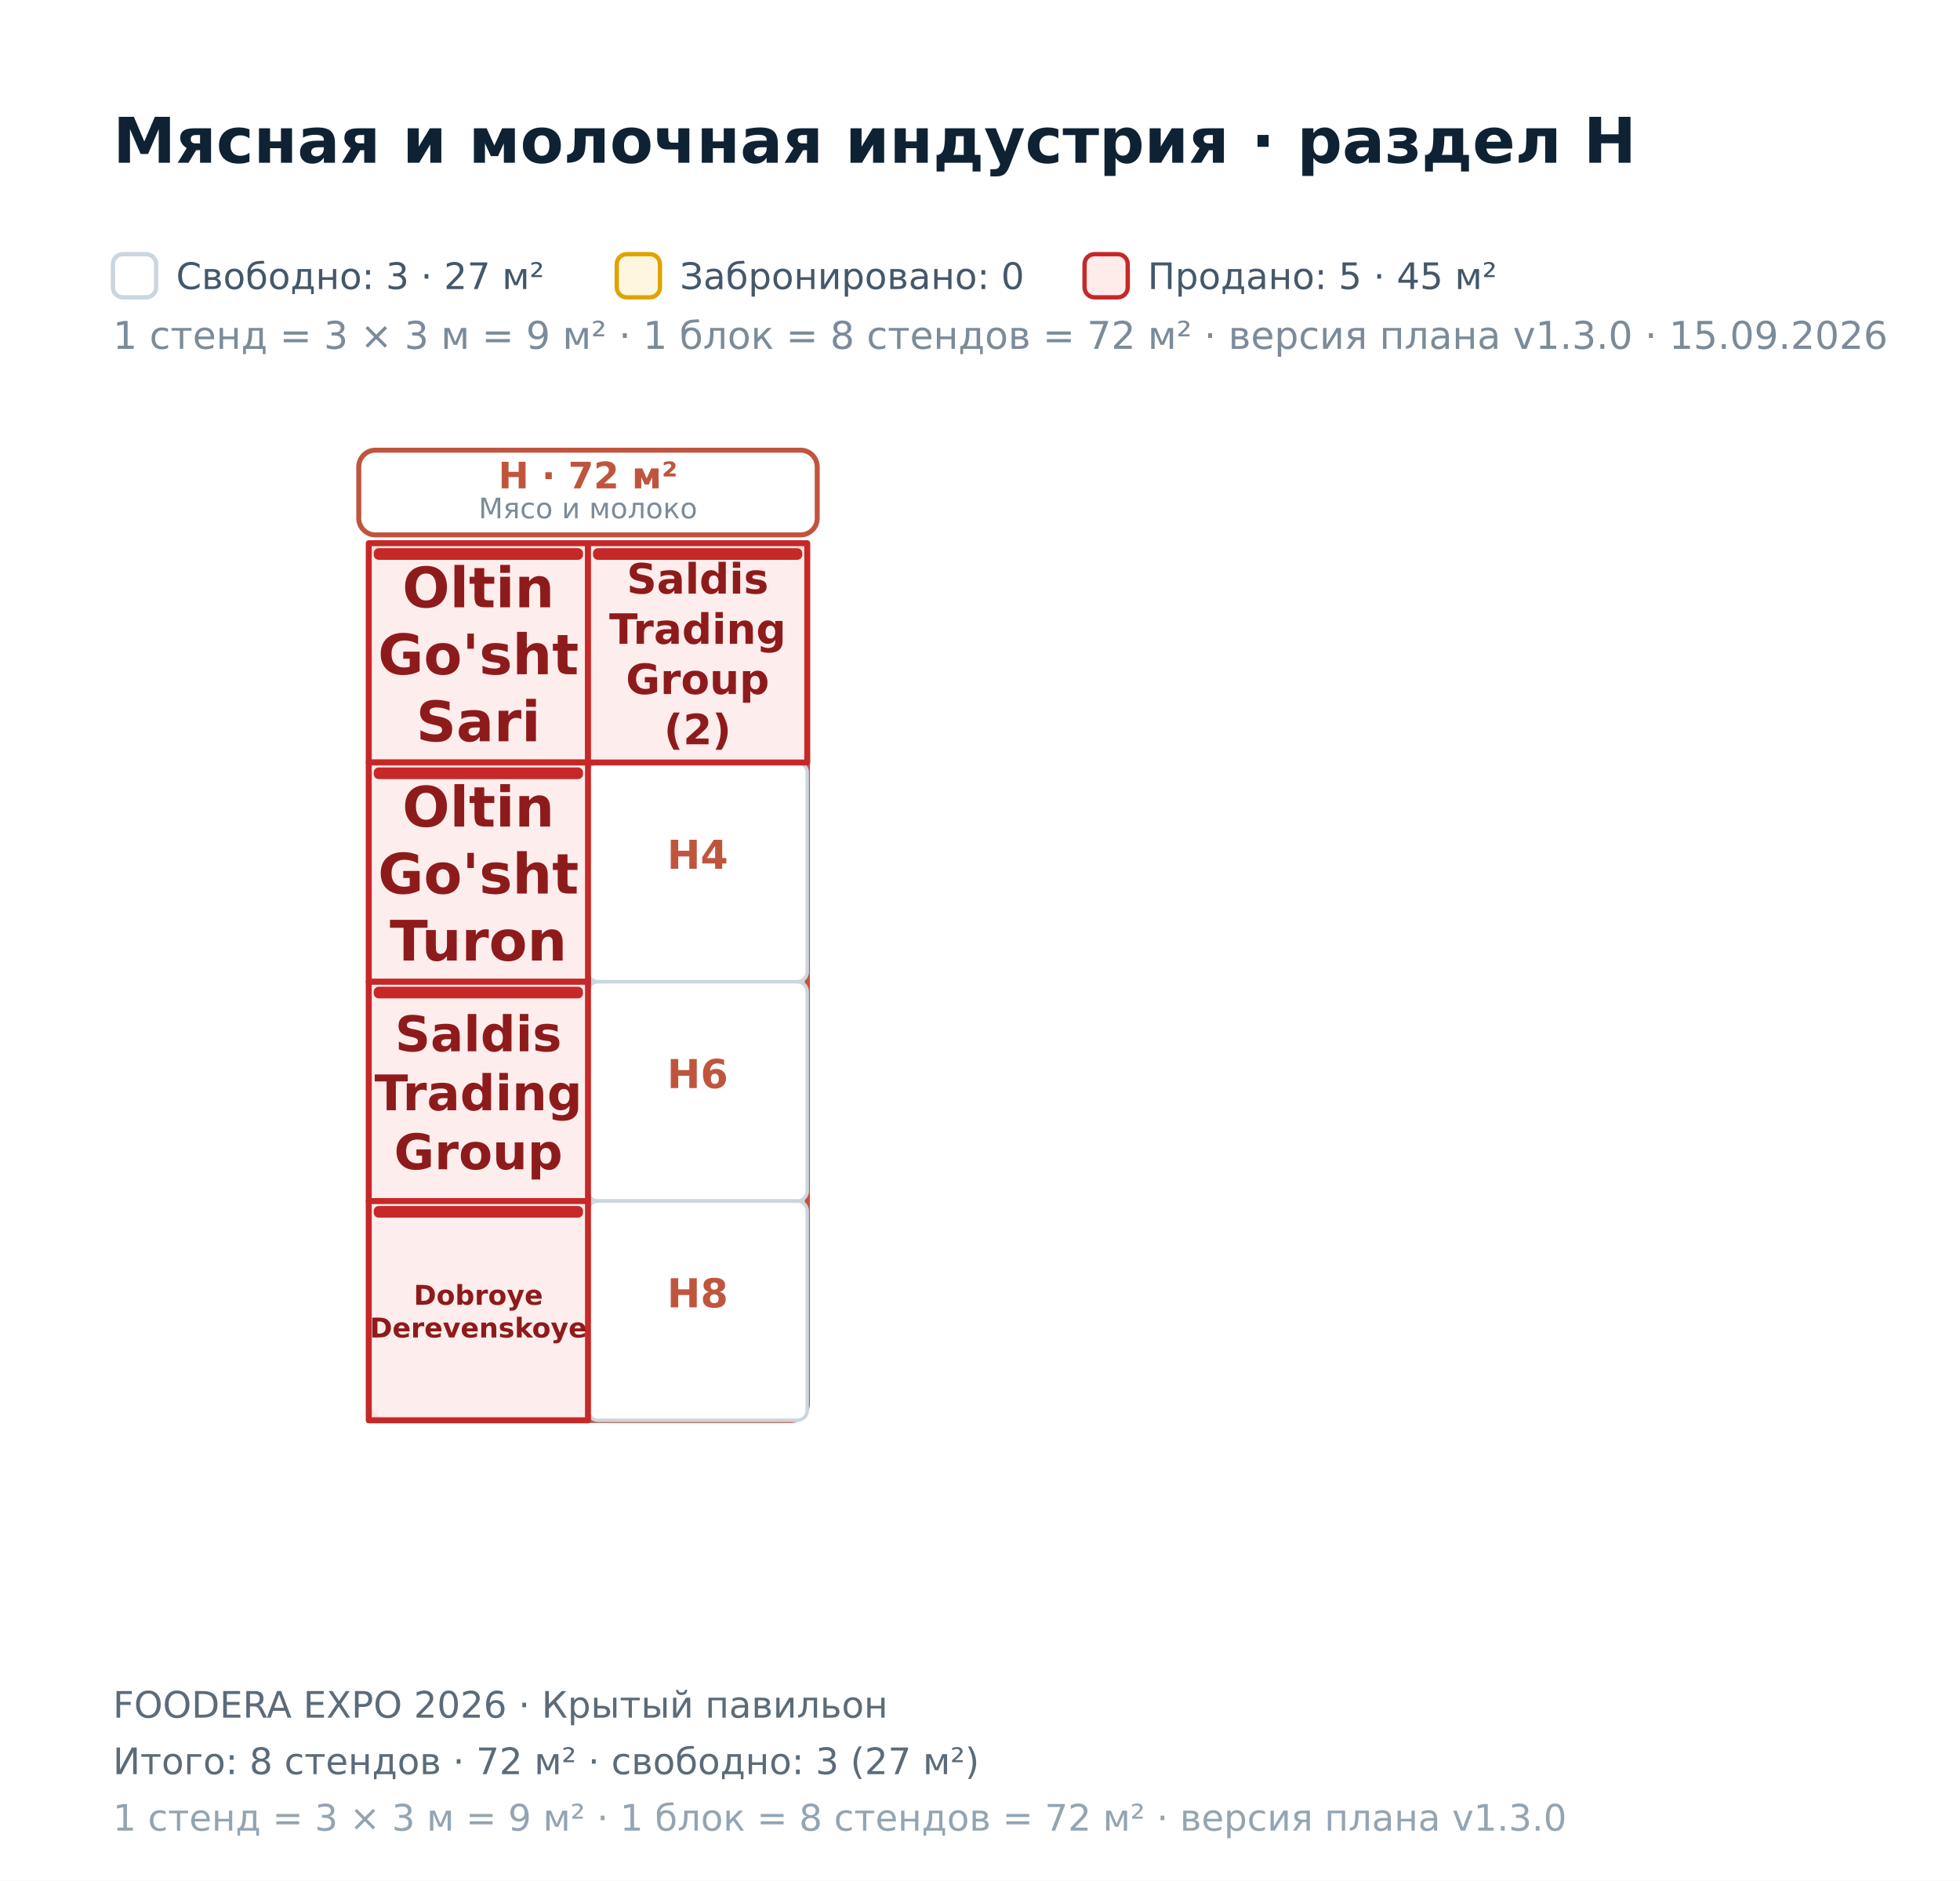
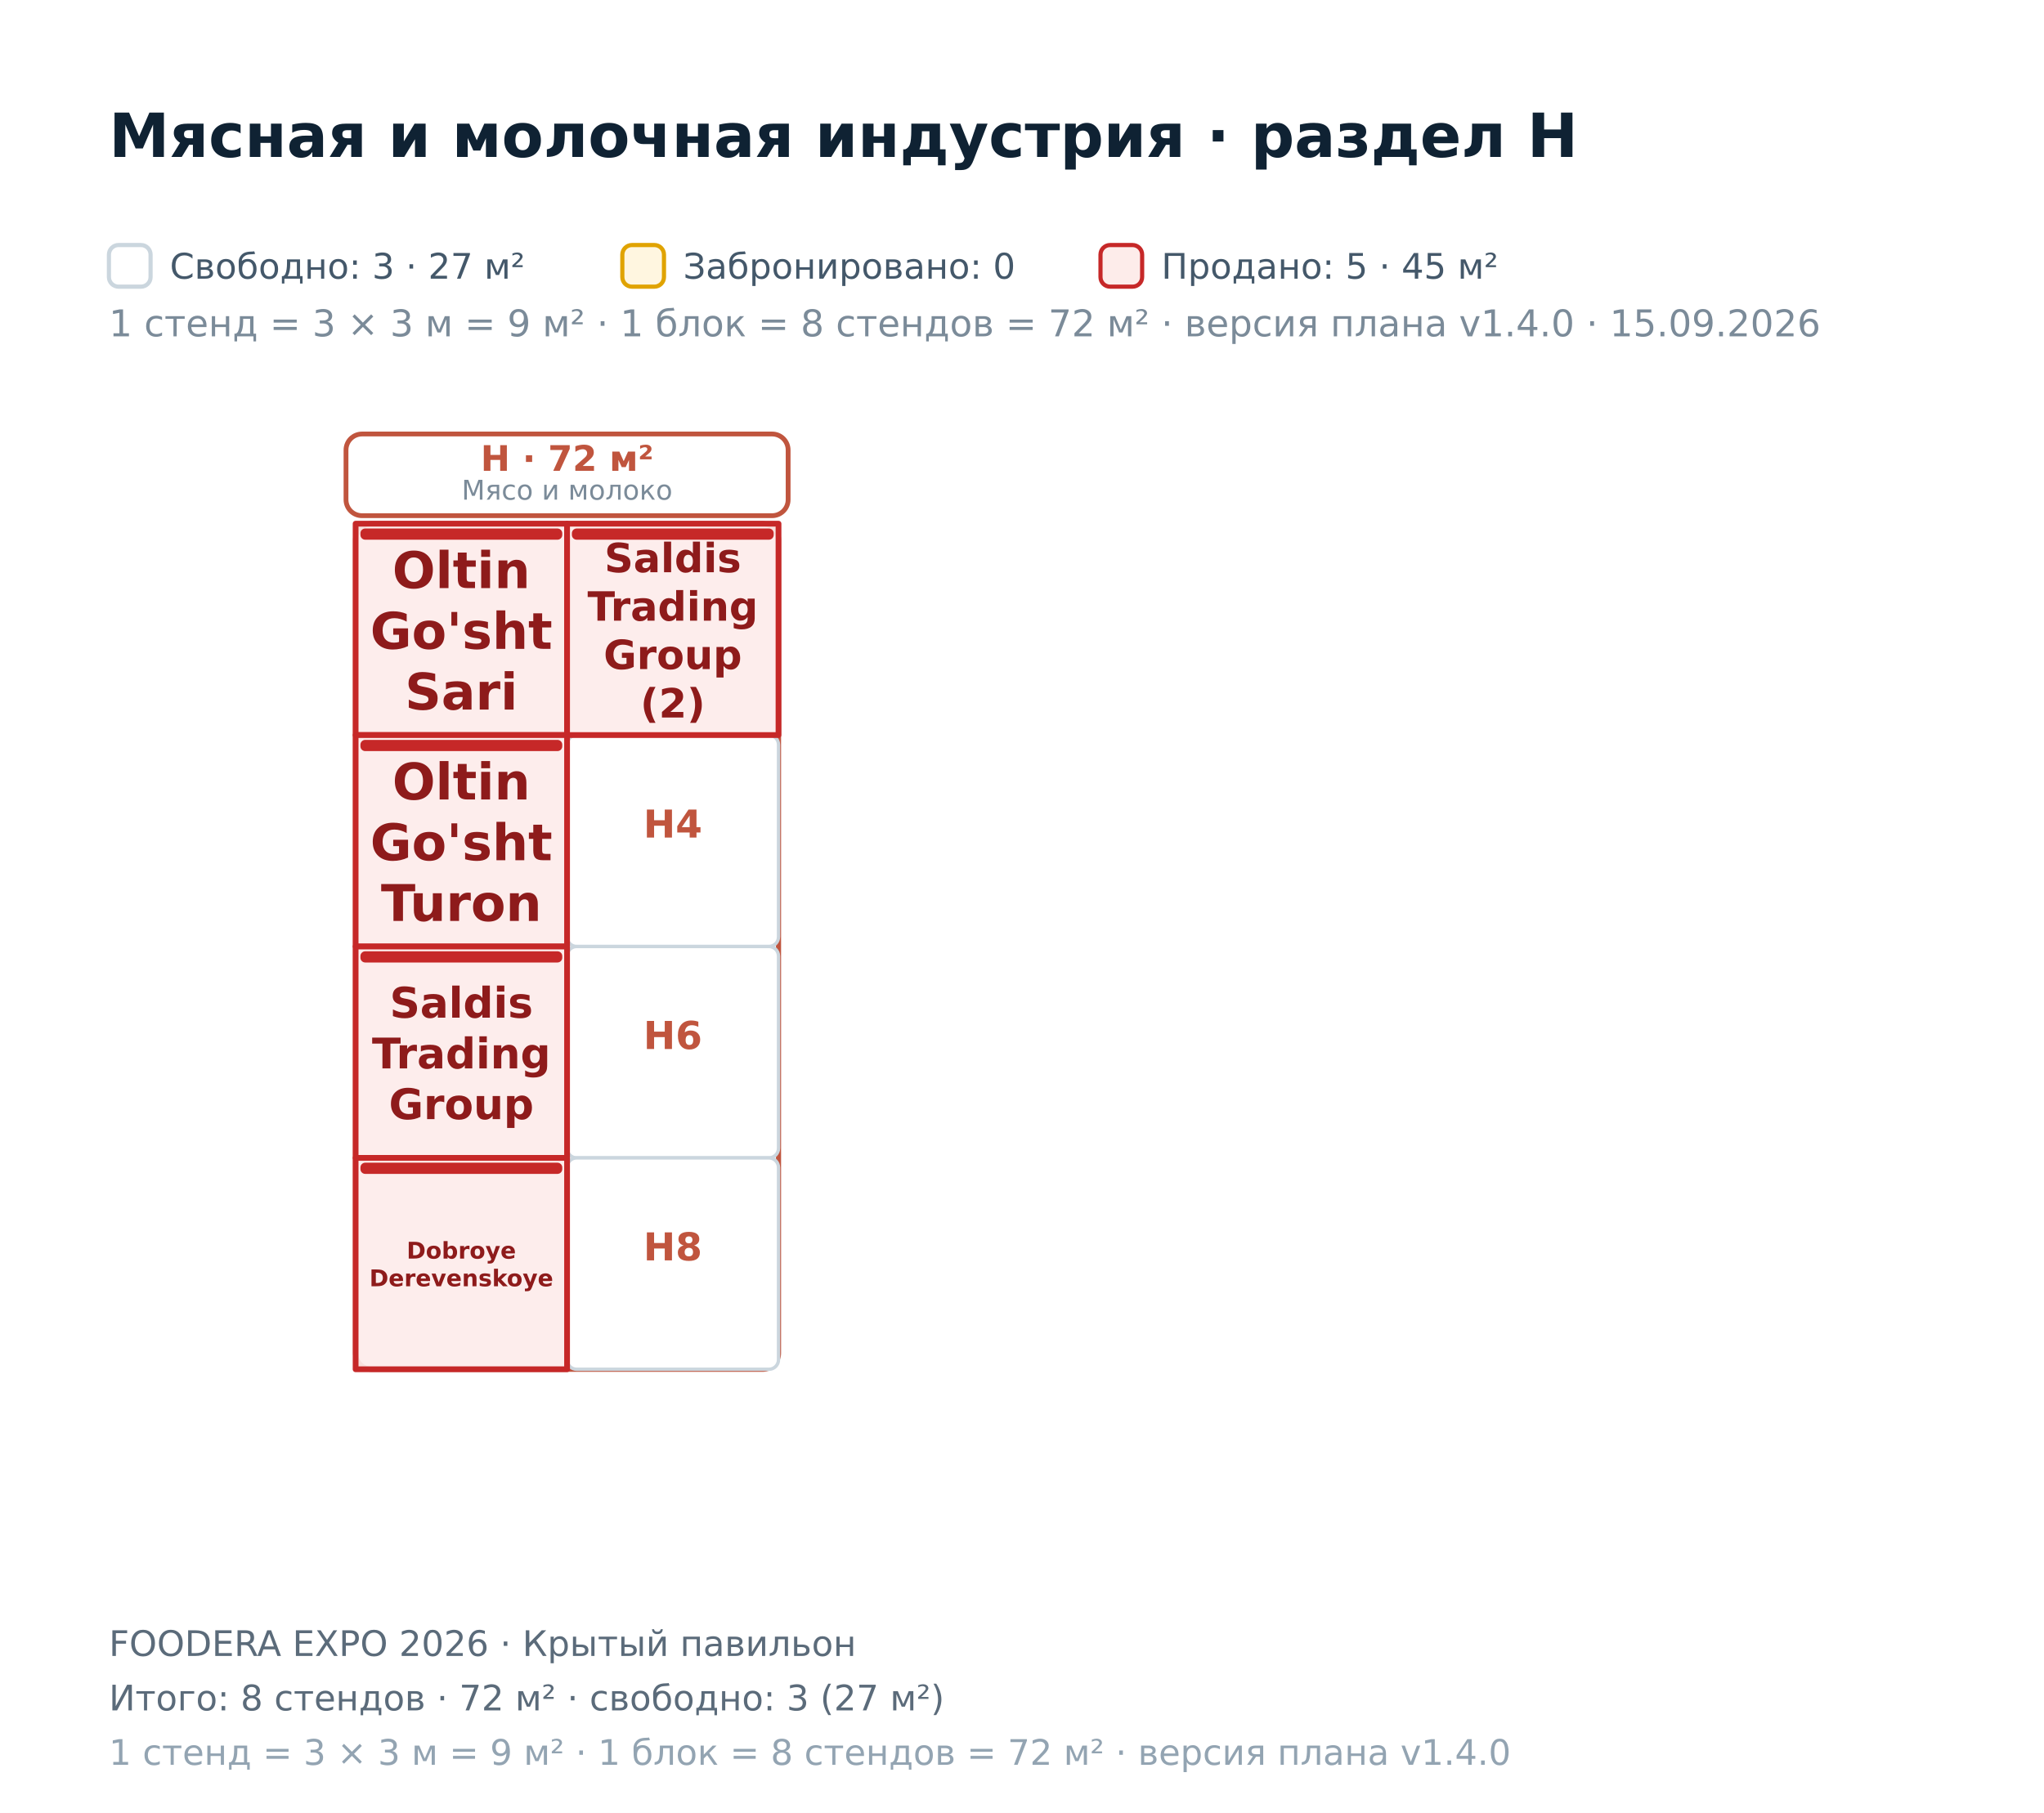
- <svg xmlns="http://www.w3.org/2000/svg" width="590" height="566" viewBox="0 0 590 566" font-family="DejaVu Sans, Helvetica, Arial, sans-serif">
-   <rect x="0.00" y="0.00" width="590.00" height="566.00" fill="#ffffff" />
+ <svg xmlns="http://www.w3.org/2000/svg" width="638" height="566" viewBox="0 0 638 566" font-family="DejaVu Sans, Helvetica, Arial, sans-serif">
+   <rect x="0.00" y="0.00" width="638.00" height="566.00" fill="#ffffff" />
  <polygon points="-329.00,-285.30 1783.00,-285.30 1783.00,814.70 -329.00,814.70" fill="#ffffff" fill-opacity="0.55" stroke="#0f2233" stroke-width="2.2" />
  <rect x="111.00" y="163.50" width="132.00" height="264.00" fill="none" stroke="#C0553E" stroke-width="1.6" rx="5" />
  <rect x="108.00" y="135.50" width="138.00" height="25.50" fill="#ffffff" stroke="#C0553E" stroke-width="1.5" rx="5" />
  <text x="177.00" y="147.00" font-size="11.00" fill="#C0553E" font-weight="bold" text-anchor="middle">H · 72 м²</text>
  <text x="177.00" y="156.00" font-size="8.50" fill="#7b8b99" text-anchor="middle">Мясо и молоко</text>
  <rect x="177.00" y="229.50" width="66.00" height="66.00" fill="#ffffff" stroke="#cbd6de" stroke-width="1.05" rx="3" />
  <text x="210.00" y="261.50" font-size="12.00" fill="#C0553E" font-weight="bold" text-anchor="middle">H4</text>
  <rect x="177.00" y="295.50" width="66.00" height="66.00" fill="#ffffff" stroke="#cbd6de" stroke-width="1.05" rx="3" />
  <text x="210.00" y="327.50" font-size="12.00" fill="#C0553E" font-weight="bold" text-anchor="middle">H6</text>
  <rect x="177.00" y="361.50" width="66.00" height="66.00" fill="#ffffff" stroke="#cbd6de" stroke-width="1.05" rx="3" />
  <text x="210.00" y="393.50" font-size="12.00" fill="#C0553E" font-weight="bold" text-anchor="middle">H8</text>
  <path d="M111 163.5L177 163.5L177 229.5L111 229.5Z" fill="#fdecea" fill-opacity="0.92" stroke="#c62828" stroke-width="1.8" stroke-linejoin="round" />
  <rect x="112.50" y="165.00" width="63.00" height="3.50" fill="#c62828" rx="1.5" />
-   <text x="144.00" y="182.79" font-size="16.80" fill="#8e1b1b" font-weight="bold" text-anchor="middle">Oltin</text>
-   <text x="144.00" y="202.95" font-size="16.80" fill="#8e1b1b" font-weight="bold" text-anchor="middle">Go'sht</text>
-   <text x="144.00" y="223.11" font-size="16.80" fill="#8e1b1b" font-weight="bold" text-anchor="middle">Sari</text>
+   <text x="144.00" y="183.61" font-size="15.80" fill="#8e1b1b" font-weight="bold" text-anchor="middle">Oltin</text>
+   <text x="144.00" y="202.57" font-size="15.80" fill="#8e1b1b" font-weight="bold" text-anchor="middle">Go'sht</text>
+   <text x="144.00" y="221.53" font-size="15.80" fill="#8e1b1b" font-weight="bold" text-anchor="middle">Sari</text>
  <path d="M177 163.5L243 163.5L243 229.5L177 229.5Z" fill="#fdecea" fill-opacity="0.92" stroke="#c62828" stroke-width="1.8" stroke-linejoin="round" />
  <rect x="178.50" y="165.00" width="63.00" height="3.50" fill="#c62828" rx="1.5" />
  <text x="210.00" y="178.66" font-size="12.60" fill="#8e1b1b" font-weight="bold" text-anchor="middle">Saldis</text>
  <text x="210.00" y="193.78" font-size="12.60" fill="#8e1b1b" font-weight="bold" text-anchor="middle">Trading</text>
  <text x="210.00" y="208.90" font-size="12.60" fill="#8e1b1b" font-weight="bold" text-anchor="middle">Group</text>
  <text x="210.00" y="224.02" font-size="12.60" fill="#8e1b1b" font-weight="bold" text-anchor="middle">(2)</text>
  <path d="M111 229.5L177 229.5L177 295.5L111 295.5Z" fill="#fdecea" fill-opacity="0.92" stroke="#c62828" stroke-width="1.8" stroke-linejoin="round" />
  <rect x="112.50" y="231.00" width="63.00" height="3.50" fill="#c62828" rx="1.5" />
-   <text x="144.00" y="248.79" font-size="16.80" fill="#8e1b1b" font-weight="bold" text-anchor="middle">Oltin</text>
-   <text x="144.00" y="268.95" font-size="16.80" fill="#8e1b1b" font-weight="bold" text-anchor="middle">Go'sht</text>
-   <text x="144.00" y="289.11" font-size="16.80" fill="#8e1b1b" font-weight="bold" text-anchor="middle">Turon</text>
+   <text x="144.00" y="249.61" font-size="15.80" fill="#8e1b1b" font-weight="bold" text-anchor="middle">Oltin</text>
+   <text x="144.00" y="268.57" font-size="15.80" fill="#8e1b1b" font-weight="bold" text-anchor="middle">Go'sht</text>
+   <text x="144.00" y="287.53" font-size="15.80" fill="#8e1b1b" font-weight="bold" text-anchor="middle">Turon</text>
  <path d="M111 295.5L177 295.5L177 361.5L111 361.5Z" fill="#fdecea" fill-opacity="0.92" stroke="#c62828" stroke-width="1.8" stroke-linejoin="round" />
  <rect x="112.50" y="297.00" width="63.00" height="3.50" fill="#c62828" rx="1.5" />
-   <text x="144.00" y="316.42" font-size="14.80" fill="#8e1b1b" font-weight="bold" text-anchor="middle">Saldis</text>
-   <text x="144.00" y="334.18" font-size="14.80" fill="#8e1b1b" font-weight="bold" text-anchor="middle">Trading</text>
-   <text x="144.00" y="351.94" font-size="14.80" fill="#8e1b1b" font-weight="bold" text-anchor="middle">Group</text>
+   <text x="144.00" y="317.73" font-size="13.20" fill="#8e1b1b" font-weight="bold" text-anchor="middle">Saldis</text>
+   <text x="144.00" y="333.57" font-size="13.20" fill="#8e1b1b" font-weight="bold" text-anchor="middle">Trading</text>
+   <text x="144.00" y="349.41" font-size="13.20" fill="#8e1b1b" font-weight="bold" text-anchor="middle">Group</text>
  <path d="M111 361.5L177 361.5L177 427.5L111 427.5Z" fill="#fdecea" fill-opacity="0.92" stroke="#c62828" stroke-width="1.8" stroke-linejoin="round" />
  <rect x="112.50" y="363.00" width="63.00" height="3.50" fill="#c62828" rx="1.5" />
-   <text x="144.00" y="392.73" font-size="8.20" fill="#8e1b1b" font-weight="bold" text-anchor="middle">Dobroye</text>
-   <text x="144.00" y="402.57" font-size="8.20" fill="#8e1b1b" font-weight="bold" text-anchor="middle">Derevenskoye</text>
+   <text x="144.00" y="392.94" font-size="7.20" fill="#8e1b1b" font-weight="bold" text-anchor="middle">Dobroye</text>
+   <text x="144.00" y="401.58" font-size="7.20" fill="#8e1b1b" font-weight="bold" text-anchor="middle">Derevenskoye</text>
  <text x="34.00" y="49.00" font-size="19.00" fill="#0f2233" font-weight="bold">Мясная и молочная индустрия · раздел H</text>
  <rect x="34.00" y="76.50" width="13.00" height="13.00" fill="#ffffff" stroke="#cbd6de" stroke-width="1.3" rx="3" />
-   <text x="34.00" y="105.00" font-size="11.50" fill="#7b8b99">1 стенд = 3 × 3 м = 9 м² · 1 блок = 8 стендов = 72 м² · версия плана v1.3.0 · 15.09.2026</text>
+   <text x="34.00" y="105.00" font-size="11.50" fill="#7b8b99">1 стенд = 3 × 3 м = 9 м² · 1 блок = 8 стендов = 72 м² · версия плана v1.4.0 · 15.09.2026</text>
  <text x="53.00" y="87.00" font-size="11.00" fill="#44586a">Свободно: 3 · 27 м²</text>
-   <rect x="185.66" y="76.50" width="13.00" height="13.00" fill="#fff6e0" stroke="#e0a300" stroke-width="1.3" rx="3" />
-   <text x="204.66" y="87.00" font-size="11.00" fill="#44586a">Забронировано: 0</text>
-   <rect x="326.47" y="76.50" width="13.00" height="13.00" fill="#fdecea" stroke="#c62828" stroke-width="1.3" rx="3" />
-   <text x="345.47" y="87.00" font-size="11.00" fill="#44586a">Продано: 5 · 45 м²</text>
+   <rect x="194.25" y="76.50" width="13.00" height="13.00" fill="#fff6e0" stroke="#e0a300" stroke-width="1.3" rx="3" />
+   <text x="213.25" y="87.00" font-size="11.00" fill="#44586a">Забронировано: 0</text>
+   <rect x="343.50" y="76.50" width="13.00" height="13.00" fill="#fdecea" stroke="#c62828" stroke-width="1.3" rx="3" />
+   <text x="362.50" y="87.00" font-size="11.00" fill="#44586a">Продано: 5 · 45 м²</text>
  <text x="34.00" y="517.00" font-size="11.00" fill="#5b6b7a">FOODERA EXPO 2026 · Крытый павильон</text>
  <text x="34.00" y="534.00" font-size="11.00" fill="#5b6b7a">Итого: 8 стендов · 72 м² · свободно: 3 (27 м²)</text>
-   <text x="34.00" y="551.00" font-size="11.00" fill="#93a4b2">1 стенд = 3 × 3 м = 9 м² · 1 блок = 8 стендов = 72 м² · версия плана v1.3.0</text>
+   <text x="34.00" y="551.00" font-size="11.00" fill="#93a4b2">1 стенд = 3 × 3 м = 9 м² · 1 блок = 8 стендов = 72 м² · версия плана v1.4.0</text>
</svg>
